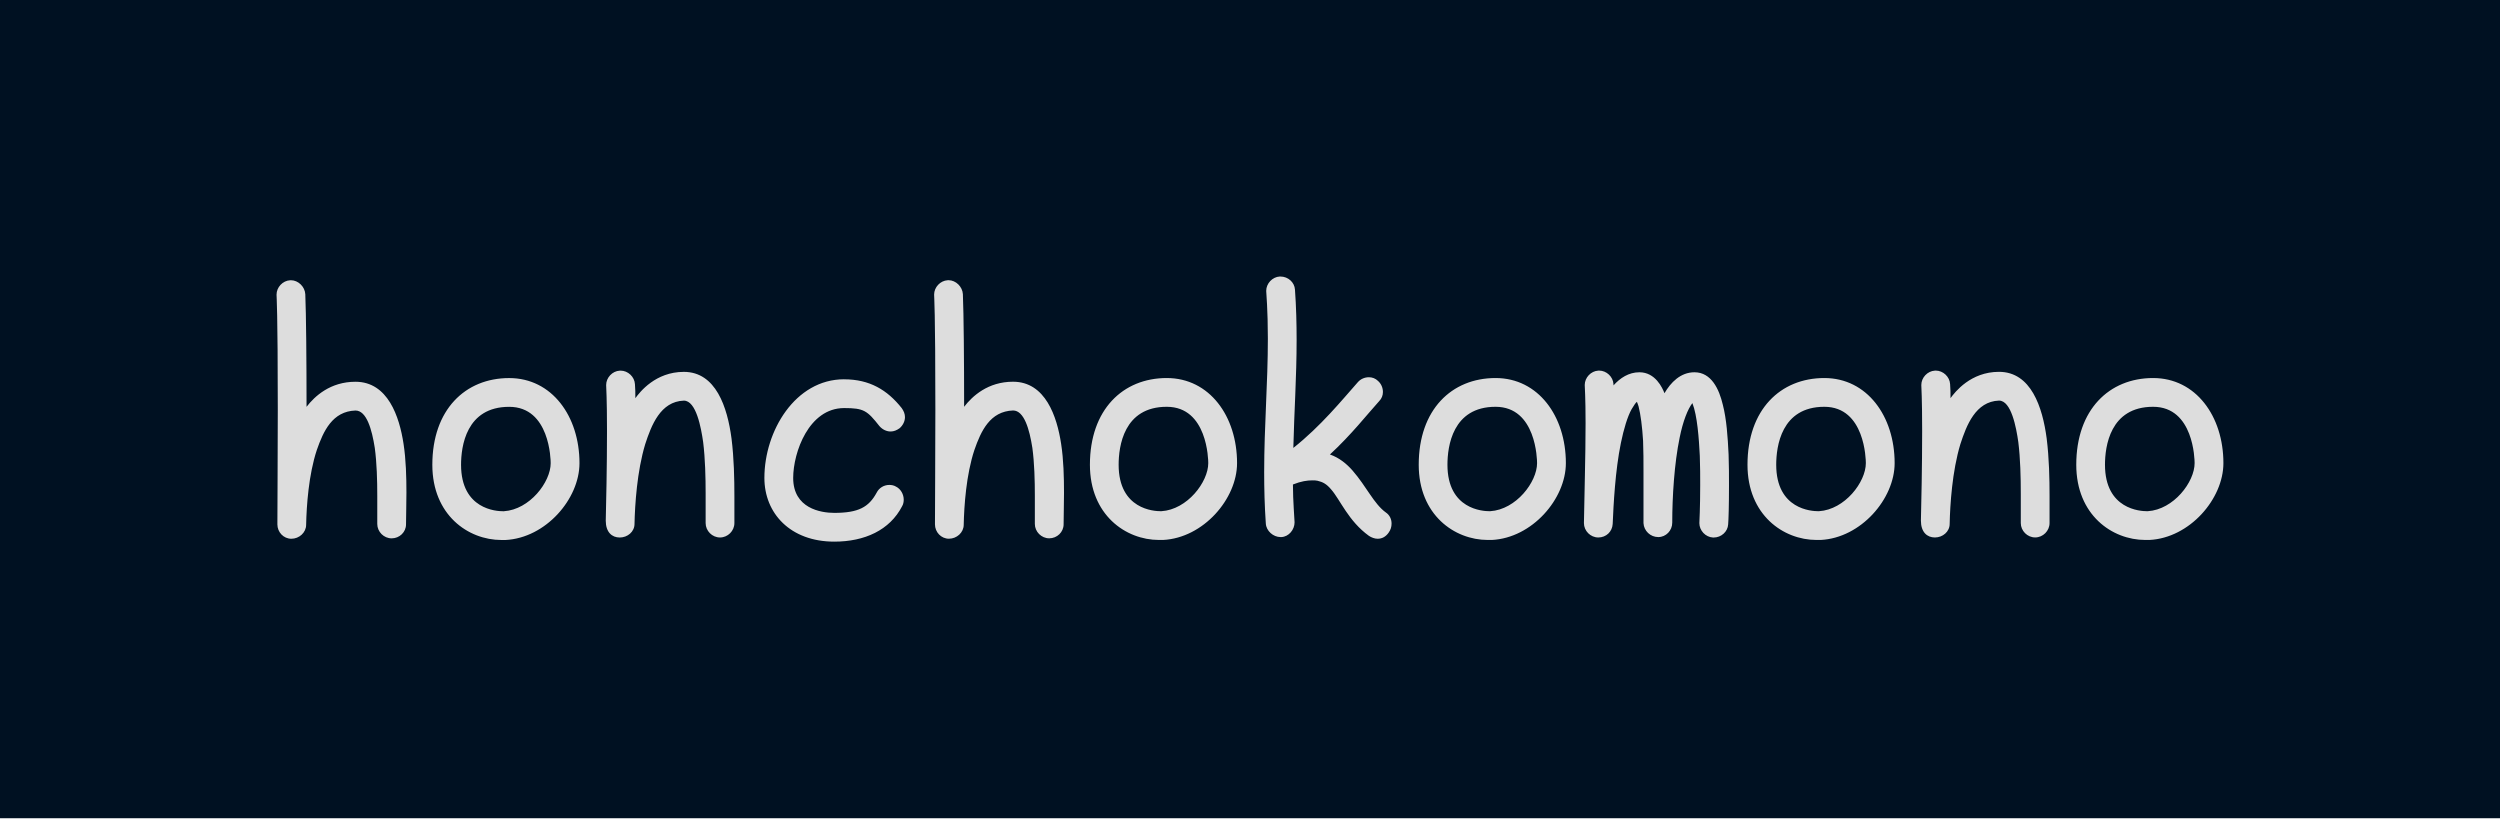
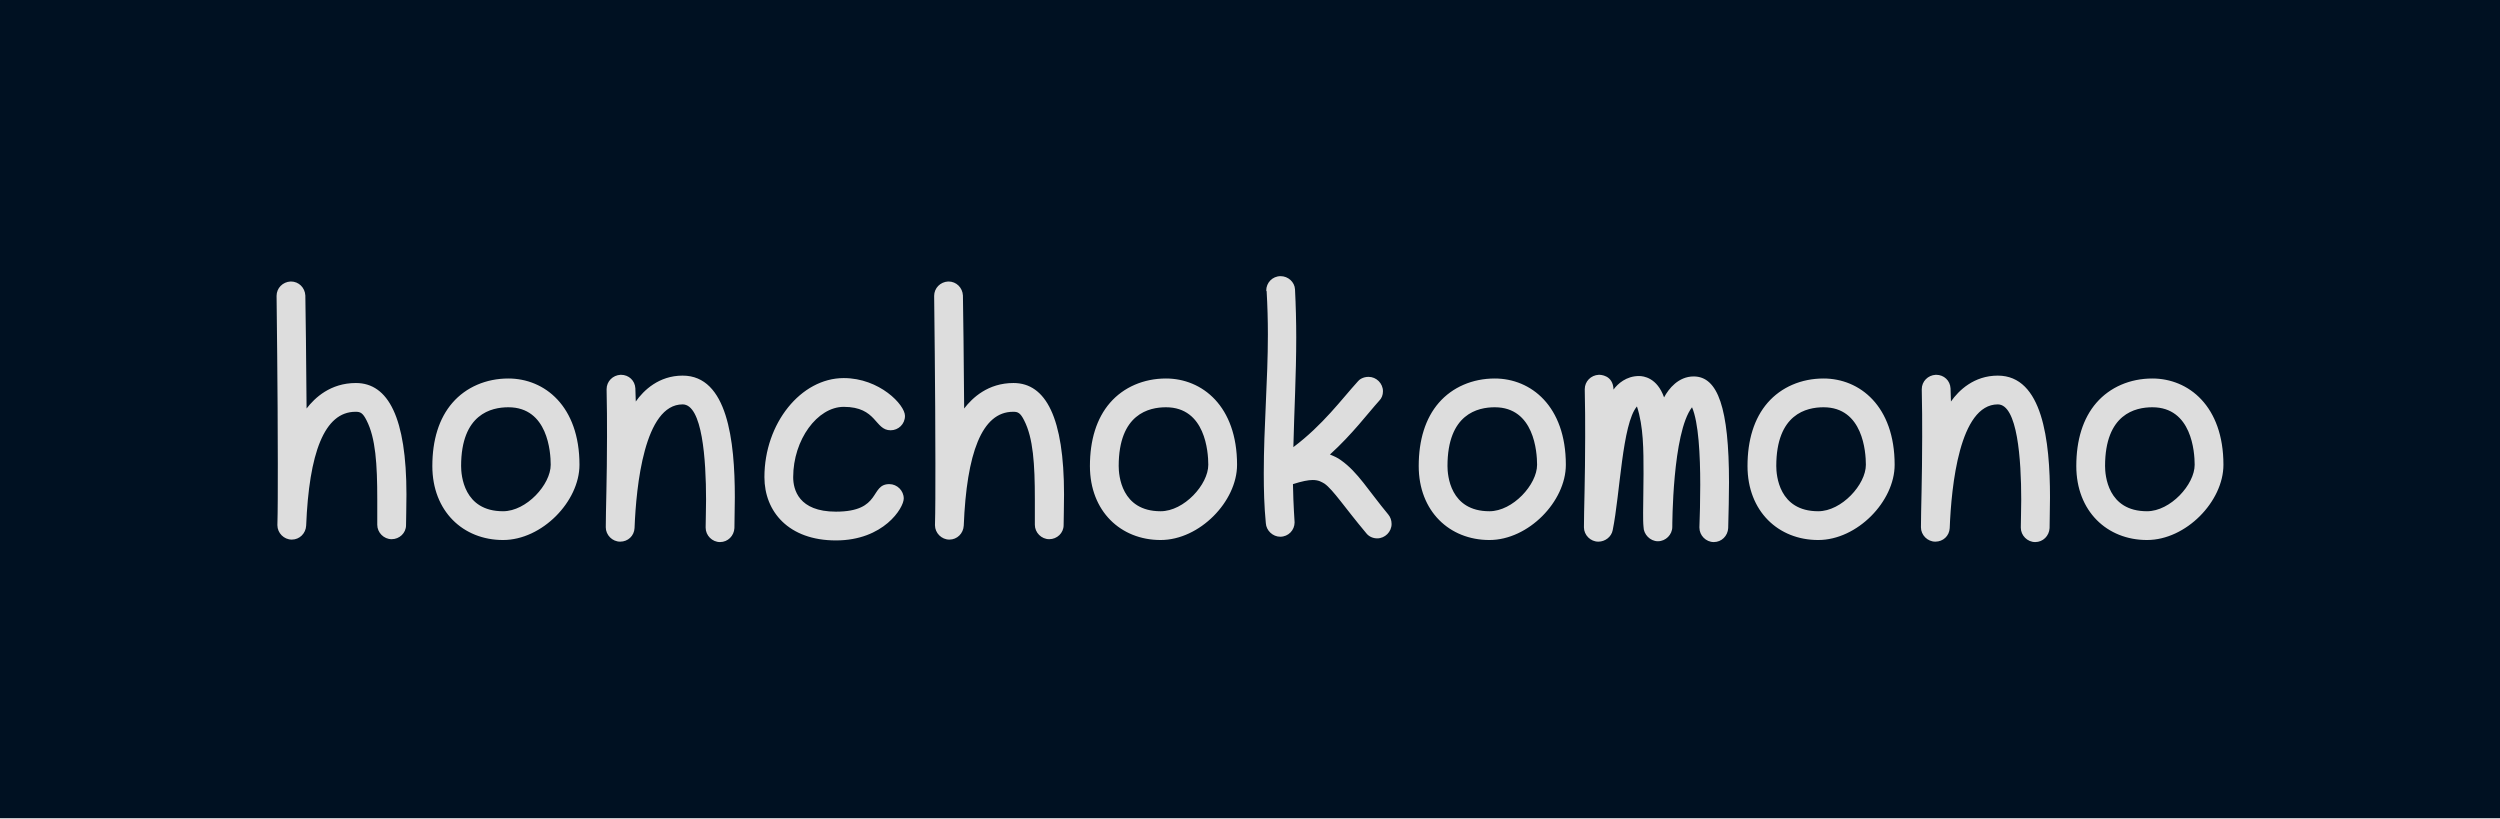
<svg xmlns="http://www.w3.org/2000/svg" width="154.505mm" height="50.568mm" viewBox="0 0 154.505 50.568" version="1.1" id="svg1">
  <defs id="defs1">
+     <rect x="150.978" y="95.562" width="768.934" height="200.664" id="rect3" />
    <rect x="46.931" y="362.355" width="771.783" height="343.575" id="rect1" />
  </defs>
  <g id="layer1" transform="translate(-29.53082,-115.6688)">
    <rect style="fill:#001122;fill-opacity:1;stroke-width:35.444;stroke-linecap:round;stroke-linejoin:round" id="rect2" width="154.505" height="50.568" x="29.531" y="115.669" />
-     <path d="m 47.776,365.171 c -0.203,0.011 -0.372,0.191 -0.372,0.394 0,0.068 0.034,0.394 0.034,3.153 0,1.306 -0.011,2.613 -0.011,3.142 0,0.214 0.169,0.394 0.383,0.394 0.214,0 0.405,-0.169 0.405,-0.383 0.011,-0.518 0.068,-1.374 0.293,-2.05 0.18,-0.518 0.428,-1.059 1.059,-1.081 0.304,0 0.45,0.518 0.529,1.025 0.056,0.417 0.068,0.89 0.068,1.318 v 0.766 c 0,0.214 0.18,0.394 0.394,0.394 0.214,0 0.394,-0.169 0.394,-0.383 0,-0.225 0.011,-0.529 0.011,-0.867 0,-0.417 -0.011,-0.901 -0.079,-1.34 -0.113,-0.743 -0.428,-1.701 -1.318,-1.701 -0.687,0 -1.115,0.394 -1.34,0.687 0,-1.273 -0.011,-2.534 -0.034,-3.086 -0.011,-0.203 -0.191,-0.383 -0.394,-0.383 z m 6.003,2.68 c -1.205,0 -2.106,0.867 -2.106,2.376 0,1.374 0.98,2.061 1.892,2.061 h 0.113 c 1.104,-0.056 2.027,-1.126 2.027,-2.106 0,-1.284 -0.755,-2.331 -1.926,-2.331 z m 0,0.788 c 1.115,0 1.137,1.453 1.137,1.543 0,0.518 -0.574,1.273 -1.284,1.318 h -0.023 c -0.169,0 -1.149,-0.045 -1.149,-1.273 0,-0.496 0.135,-1.588 1.318,-1.588 z m 3.029,-0.991 c -0.203,0.011 -0.372,0.191 -0.372,0.394 0,0.045 0.023,0.36 0.023,1.261 0,0.969 -0.023,2.016 -0.034,2.455 0,0.315 0.169,0.462 0.383,0.462 0.214,0 0.405,-0.158 0.405,-0.372 0.011,-0.518 0.068,-1.442 0.293,-2.185 0.169,-0.518 0.417,-1.171 1.059,-1.194 0.338,0 0.473,0.743 0.529,1.137 0.056,0.45 0.068,0.969 0.068,1.419 v 0.8 c 0,0.214 0.18,0.394 0.394,0.394 0.214,0 0.394,-0.18 0.394,-0.394 v -0.732 c 0,-0.484 -0.011,-1.047 -0.079,-1.588 -0.113,-0.856 -0.428,-1.824 -1.306,-1.824 -0.777,0 -1.205,0.552 -1.329,0.721 0,-0.135 0,-0.259 -0.011,-0.383 -0.011,-0.203 -0.191,-0.372 -0.394,-0.372 z m 6.149,0.236 c -1.34,0 -2.185,1.419 -2.185,2.703 0,0.969 0.71,1.746 1.915,1.746 0.833,0 1.52,-0.315 1.858,-0.969 0.034,-0.056 0.045,-0.124 0.045,-0.18 0,-0.146 -0.079,-0.293 -0.214,-0.36 -0.056,-0.034 -0.124,-0.045 -0.18,-0.045 -0.146,0 -0.282,0.079 -0.349,0.214 -0.214,0.394 -0.496,0.552 -1.16,0.552 -0.372,0 -1.126,-0.124 -1.126,-0.957 0,-0.698 0.428,-1.915 1.396,-1.915 0.541,0 0.631,0.068 0.969,0.496 0.079,0.09 0.191,0.146 0.304,0.146 0.09,0 0.169,-0.034 0.248,-0.09 0.09,-0.079 0.146,-0.191 0.146,-0.304 0,-0.09 -0.034,-0.169 -0.09,-0.248 -0.394,-0.496 -0.878,-0.788 -1.577,-0.788 z m 2.838,-2.714 c -0.203,0.011 -0.372,0.191 -0.372,0.394 0,0.068 0.034,0.394 0.034,3.153 0,1.306 -0.011,2.613 -0.011,3.142 0,0.214 0.169,0.394 0.383,0.394 0.214,0 0.405,-0.169 0.405,-0.383 0.011,-0.518 0.068,-1.374 0.293,-2.05 0.18,-0.518 0.428,-1.059 1.059,-1.081 0.304,0 0.45,0.518 0.529,1.025 0.056,0.417 0.068,0.89 0.068,1.318 v 0.766 c 0,0.214 0.18,0.394 0.394,0.394 0.214,0 0.394,-0.169 0.394,-0.383 0,-0.225 0.011,-0.529 0.011,-0.867 0,-0.417 -0.011,-0.901 -0.079,-1.34 -0.113,-0.743 -0.428,-1.701 -1.318,-1.701 -0.687,0 -1.115,0.394 -1.34,0.687 0,-1.273 -0.011,-2.534 -0.034,-3.086 -0.011,-0.203 -0.191,-0.383 -0.394,-0.383 z m 6.003,2.68 c -1.205,0 -2.106,0.867 -2.106,2.376 0,1.374 0.98,2.061 1.892,2.061 h 0.113 c 1.104,-0.056 2.027,-1.126 2.027,-2.106 0,-1.284 -0.755,-2.331 -1.926,-2.331 z m 0,0.788 c 1.115,0 1.137,1.453 1.137,1.543 0,0.518 -0.574,1.273 -1.284,1.318 h -0.023 c -0.169,0 -1.149,-0.045 -1.149,-1.273 0,-0.496 0.135,-1.588 1.318,-1.588 z m 3.097,-3.57 c -0.203,0.011 -0.372,0.191 -0.372,0.394 0,0.056 0.045,0.507 0.045,1.306 0,1.239 -0.101,2.388 -0.101,3.66 0,0.45 0.011,0.923 0.045,1.408 0.011,0.203 0.203,0.372 0.405,0.372 h 0.023 c 0.203,-0.011 0.36,-0.203 0.36,-0.405 0,-0.068 -0.045,-0.586 -0.045,-1.036 0.225,-0.09 0.394,-0.113 0.529,-0.113 0.056,0 0.101,0 0.146,0.011 0.146,0.034 0.248,0.09 0.372,0.237 0.248,0.282 0.473,0.867 1.036,1.273 0.068,0.045 0.158,0.079 0.237,0.079 0.124,0 0.225,-0.056 0.304,-0.169 0.056,-0.079 0.079,-0.158 0.079,-0.248 0,-0.124 -0.056,-0.236 -0.158,-0.304 -0.327,-0.236 -0.529,-0.71 -0.912,-1.149 -0.158,-0.18 -0.36,-0.349 -0.619,-0.439 0.586,-0.541 1.025,-1.104 1.351,-1.464 0.068,-0.068 0.101,-0.158 0.101,-0.248 0,-0.113 -0.045,-0.225 -0.135,-0.304 -0.068,-0.068 -0.158,-0.101 -0.248,-0.101 -0.113,0 -0.225,0.045 -0.304,0.135 -0.439,0.496 -1.014,1.205 -1.768,1.802 0.023,-0.98 0.09,-1.937 0.09,-2.962 0,-0.439 -0.011,-0.901 -0.045,-1.374 -0.011,-0.203 -0.191,-0.36 -0.394,-0.36 z m 5.913,2.782 c -1.205,0 -2.106,0.867 -2.106,2.376 0,1.374 0.98,2.061 1.892,2.061 h 0.113 c 1.104,-0.056 2.027,-1.126 2.027,-2.106 0,-1.284 -0.755,-2.331 -1.926,-2.331 z m 0,0.788 c 1.115,0 1.137,1.453 1.137,1.543 0,0.518 -0.574,1.273 -1.284,1.318 h -0.023 c -0.169,0 -1.149,-0.045 -1.149,-1.273 0,-0.496 0.135,-1.588 1.318,-1.588 z m 2.815,-0.991 c -0.203,0.011 -0.372,0.191 -0.372,0.394 0,0.045 0.023,0.327 0.023,1.047 0,0.923 -0.034,1.971 -0.045,2.737 0,0.214 0.18,0.394 0.394,0.394 0.214,0 0.383,-0.158 0.394,-0.372 0.023,-0.529 0.068,-1.453 0.225,-2.219 0.079,-0.383 0.18,-0.721 0.293,-0.923 0.068,-0.113 0.113,-0.18 0.146,-0.203 0.011,0.034 0.034,0.079 0.045,0.124 0.056,0.214 0.101,0.563 0.124,0.946 0.011,0.27 0.011,0.563 0.011,0.845 v 1.115 0.282 0.011 c 0.011,0.214 0.191,0.383 0.405,0.383 0.214,0 0.383,-0.18 0.383,-0.394 0,-0.71 0.056,-1.622 0.203,-2.331 0.09,-0.45 0.225,-0.788 0.349,-0.946 0.135,0.338 0.18,0.98 0.203,1.442 0.011,0.293 0.011,0.563 0.011,0.8 0,0.631 -0.023,1.025 -0.023,1.047 0,0.203 0.169,0.383 0.372,0.394 h 0.023 c 0.203,0 0.383,-0.158 0.394,-0.36 0.011,-0.124 0.023,-0.518 0.023,-1.07 0,-0.259 0,-0.541 -0.011,-0.845 -0.023,-0.484 -0.056,-0.969 -0.158,-1.363 -0.101,-0.428 -0.315,-0.89 -0.777,-0.89 -0.383,0 -0.653,0.282 -0.822,0.574 -0.056,-0.146 -0.248,-0.574 -0.687,-0.574 -0.293,0 -0.529,0.158 -0.71,0.36 v -0.034 c -0.011,-0.203 -0.191,-0.372 -0.394,-0.372 z m 6.194,0.203 c -1.205,0 -2.106,0.867 -2.106,2.376 0,1.374 0.98,2.061 1.892,2.061 h 0.113 c 1.104,-0.056 2.027,-1.126 2.027,-2.106 0,-1.284 -0.755,-2.331 -1.926,-2.331 z m 0,0.788 c 1.115,0 1.137,1.453 1.137,1.543 0,0.518 -0.574,1.273 -1.284,1.318 h -0.023 c -0.169,0 -1.149,-0.045 -1.149,-1.273 0,-0.496 0.135,-1.588 1.318,-1.588 z m 3.029,-0.991 c -0.203,0.011 -0.372,0.191 -0.372,0.394 0,0.045 0.023,0.36 0.023,1.261 0,0.969 -0.023,2.016 -0.034,2.455 0,0.315 0.169,0.462 0.383,0.462 0.214,0 0.405,-0.158 0.405,-0.372 0.011,-0.518 0.068,-1.442 0.293,-2.185 0.169,-0.518 0.417,-1.171 1.059,-1.194 0.338,0 0.473,0.743 0.529,1.137 0.056,0.45 0.068,0.969 0.068,1.419 v 0.8 c 0,0.214 0.18,0.394 0.394,0.394 0.214,0 0.394,-0.18 0.394,-0.394 v -0.732 c 0,-0.484 -0.011,-1.047 -0.079,-1.588 -0.113,-0.856 -0.428,-1.824 -1.306,-1.824 -0.777,0 -1.205,0.552 -1.329,0.721 0,-0.135 0,-0.259 -0.011,-0.383 -0.011,-0.203 -0.191,-0.372 -0.394,-0.372 z m 5.98,0.203 c -1.205,0 -2.106,0.867 -2.106,2.376 0,1.374 0.98,2.061 1.892,2.061 h 0.113 c 1.104,-0.056 2.027,-1.126 2.027,-2.106 0,-1.284 -0.755,-2.331 -1.926,-2.331 z m 0,0.788 c 1.115,0 1.137,1.453 1.137,1.543 0,0.518 -0.574,1.273 -1.284,1.318 h -0.023 c -0.169,0 -1.149,-0.045 -1.149,-1.273 0,-0.496 0.135,-1.588 1.318,-1.588 z" id="text1" style="font-size:11.262px;font-family:honchokomono;-inkscape-font-specification:'honchokomono, Normal';white-space:pre;fill:#dddddd;stroke-width:60;stroke-linecap:round;stroke-linejoin:round" transform="matrix(2.255379,0,0,2.255379,-60.29209,-690.609)" aria-label="honchokomono" />
+     <path d="m 173.539,145.36 c -5.952,0 -9.6,3.456 -11.52,5.952 -0.096,-11.136 -0.192,-22.176 -0.288,-26.4 -0.096,-1.824 -1.536,-3.264 -3.36,-3.264 h -0.096 c -1.824,0.096 -3.264,1.536 -3.264,3.36 0,0.48 0.288,22.656 0.288,39.168 0,5.952 0,11.136 -0.096,14.304 v 0.096 c 0,1.824 1.536,3.36 3.36,3.36 1.824,0 3.264,-1.44 3.36,-3.264 0.672,-16.896 4.224,-26.592 11.52,-26.592 0,0 0,0 0.096,0 1.056,0 1.632,0.288 2.496,2.016 2.112,4.128 2.496,10.176 2.496,18.432 0,1.92 0,3.936 0,5.952 0,1.824 1.536,3.36 3.36,3.36 1.824,0 3.36,-1.44 3.36,-3.264 0,-1.344 0.096,-4.032 0.096,-7.2 0,-17.856 -4.224,-26.016 -11.808,-26.016 z m 34.368,36.672 c 9.12,0 17.856,-9.024 17.856,-17.568 0,-13.728 -8.16,-20.16 -16.608,-20.16 -5.184,0 -9.888,2.016 -13.056,5.664 -3.168,3.648 -4.704,8.736 -4.704,14.784 0,10.56 7.2,17.28 16.512,17.28 z m 11.136,-17.568 c 0,4.608 -5.664,10.848 -11.136,10.848 -9.216,0 -9.792,-8.448 -9.792,-10.56 0,-12.192 7.104,-13.728 11.04,-13.728 9.216,0 9.888,10.464 9.888,13.44 z m 39.552,18.048 c 1.824,0 3.264,-1.44 3.36,-3.264 0,-2.208 0.096,-4.704 0.096,-7.2 0,-13.248 -1.728,-28.416 -12.192,-28.416 -5.568,0 -9.12,3.456 -10.944,6.048 0,-0.96 -0.096,-2.016 -0.096,-3.072 -0.096,-1.824 -1.536,-3.168 -3.36,-3.168 h -0.096 c -1.824,0.096 -3.264,1.536 -3.264,3.36 v 0.096 c 0.096,3.84 0.096,7.584 0.096,11.04 0,9.6 -0.288,17.376 -0.288,21.12 0,1.824 1.536,3.36 3.36,3.36 1.824,0 3.264,-1.344 3.36,-3.168 0.384,-9.888 2.304,-28.896 11.232,-28.896 4.608,0 5.472,12.864 5.472,22.272 0,2.496 -0.096,4.704 -0.096,6.336 v 0.192 c 0,1.824 1.536,3.36 3.36,3.36 z m 10.368,-15.168 c 0,8.064 5.664,14.784 16.704,14.784 11.136,0 15.84,-7.584 15.84,-9.792 0,-1.824 -1.536,-3.36 -3.36,-3.36 -4.608,0 -1.728,6.432 -12.48,6.432 -8.736,0 -9.984,-5.184 -9.984,-8.064 0,-8.736 5.664,-16.416 11.808,-16.416 7.776,0 7.2,5.472 10.944,5.472 1.824,0 3.36,-1.44 3.36,-3.36 0,-2.592 -5.952,-8.832 -14.304,-8.832 -9.984,0 -18.528,10.56 -18.528,23.136 z m 58.176,-21.984 c -5.952,0 -9.6,3.456 -11.52,5.952 -0.096,-11.136 -0.192,-22.176 -0.288,-26.4 -0.096,-1.824 -1.536,-3.264 -3.36,-3.264 h -0.096 c -1.824,0.096 -3.264,1.536 -3.264,3.36 0,0.48 0.288,22.656 0.288,39.168 0,5.952 0,11.136 -0.096,14.304 v 0.096 c 0,1.824 1.536,3.36 3.36,3.36 1.824,0 3.264,-1.44 3.36,-3.264 0.672,-16.896 4.224,-26.592 11.52,-26.592 0,0 0,0 0.096,0 1.056,0 1.632,0.288 2.496,2.016 2.112,4.128 2.496,10.176 2.496,18.432 0,1.92 0,3.936 0,5.952 0,1.824 1.536,3.36 3.36,3.36 1.824,0 3.36,-1.44 3.36,-3.264 0,-1.344 0.096,-4.032 0.096,-7.2 0,-17.856 -4.224,-26.016 -11.808,-26.016 z m 34.368,36.672 c 9.12,0 17.856,-9.024 17.856,-17.568 0,-13.728 -8.16,-20.16 -16.608,-20.16 -5.184,0 -9.888,2.016 -13.056,5.664 -3.168,3.648 -4.704,8.736 -4.704,14.784 0,10.56 7.2,17.28 16.512,17.28 z m 11.136,-17.568 c 0,4.608 -5.664,10.848 -11.136,10.848 -9.216,0 -9.792,-8.448 -9.792,-10.56 0,-12.192 7.104,-13.728 11.04,-13.728 9.216,0 9.888,10.464 9.888,13.44 z m 13.536,-40.704 c 0,0.096 0.096,0.096 0.096,0.192 0.192,3.36 0.288,6.72 0.288,10.08 0,10.752 -0.96,21.312 -0.96,32.448 0,3.84 0.096,7.68 0.48,11.616 0.096,1.728 1.632,3.168 3.36,3.168 1.92,0 3.36,-1.536 3.36,-3.36 0,-0.384 -0.288,-3.648 -0.384,-8.928 2.112,-0.672 3.552,-0.96 4.608,-0.96 1.44,0 2.112,0.48 2.784,0.864 2.016,1.44 4.704,5.568 9.696,11.52 0.576,0.768 1.536,1.248 2.592,1.248 1.824,0 3.36,-1.536 3.36,-3.36 0,-0.864 -0.288,-1.632 -0.768,-2.208 -4.704,-5.664 -7.104,-9.888 -11.04,-12.672 -0.768,-0.576 -1.632,-0.96 -2.592,-1.344 5.28,-4.8 8.832,-9.6 11.52,-12.576 0.576,-0.576 0.864,-1.344 0.864,-2.208 0,-1.824 -1.536,-3.36 -3.36,-3.36 -1.344,0 -2.208,0.672 -2.496,1.056 -3.84,4.224 -8.16,10.176 -15.072,15.36 0.192,-8.352 0.672,-16.896 0.672,-25.632 0,-3.648 -0.096,-7.392 -0.288,-11.232 -0.096,-1.728 -1.632,-3.072 -3.36,-3.072 -1.92,0 -3.36,1.536 -3.36,3.36 z m 52.128,58.272 c 9.12,0 17.856,-9.024 17.856,-17.568 0,-13.728 -8.16,-20.16 -16.608,-20.16 -5.184,0 -9.888,2.016 -13.056,5.664 -3.168,3.648 -4.704,8.736 -4.704,14.784 0,10.56 7.2,17.28 16.512,17.28 z m 11.136,-17.568 c 0,4.608 -5.664,10.848 -11.136,10.848 -9.216,0 -9.792,-8.448 -9.792,-10.56 0,-12.192 7.104,-13.728 11.04,-13.728 9.216,0 9.888,10.464 9.888,13.44 z m 36.192,-13.44 c 1.536,3.552 1.92,11.136 1.92,18.144 0,3.744 -0.096,7.296 -0.192,9.792 v 0.192 c 0,1.824 1.536,3.36 3.36,3.36 1.824,0 3.264,-1.44 3.36,-3.264 0.096,-3.84 0.192,-7.392 0.192,-10.656 0,-17.376 -2.592,-24.768 -8.256,-24.768 -3.552,0 -5.856,2.88 -6.912,4.896 -1.632,-4.608 -4.8,-4.992 -5.856,-4.992 -2.976,0 -4.992,1.824 -5.952,3.168 -0.096,-3.456 -3.168,-3.456 -3.36,-3.456 h -0.096 c -1.824,0.096 -3.264,1.536 -3.264,3.36 v 0.096 c 0.096,3.84 0.096,7.584 0.096,11.04 0,9.6 -0.288,17.376 -0.288,21.12 0,1.824 1.536,3.36 3.36,3.36 1.632,0 3.072,-1.152 3.36,-2.688 1.728,-8.448 2.208,-24.864 5.664,-28.896 1.536,4.704 1.536,10.08 1.536,15.744 0,3.264 -0.096,6.432 -0.096,9.024 0,1.344 0,2.496 0.096,3.36 0,1.728 1.536,3.36 3.36,3.36 1.824,0 3.36,-1.536 3.36,-3.36 0,-0.192 0,-21.984 4.608,-27.936 z m 29.472,31.008 c 9.12,0 17.856,-9.024 17.856,-17.568 0,-13.728 -8.16,-20.16 -16.608,-20.16 -5.184,0 -9.888,2.016 -13.056,5.664 -3.168,3.648 -4.704,8.736 -4.704,14.784 0,10.56 7.2,17.28 16.512,17.28 z m 11.136,-17.568 c 0,4.608 -5.664,10.848 -11.136,10.848 -9.216,0 -9.792,-8.448 -9.792,-10.56 0,-12.192 7.104,-13.728 11.04,-13.728 9.216,0 9.888,10.464 9.888,13.44 z m 39.552,18.048 c 1.824,0 3.264,-1.44 3.36,-3.264 0,-2.208 0.096,-4.704 0.096,-7.2 0,-13.248 -1.728,-28.416 -12.192,-28.416 -5.568,0 -9.12,3.456 -10.944,6.048 0,-0.96 -0.096,-2.016 -0.096,-3.072 -0.096,-1.824 -1.536,-3.168 -3.36,-3.168 h -0.096 c -1.824,0.096 -3.264,1.536 -3.264,3.36 v 0.096 c 0.096,3.84 0.096,7.584 0.096,11.04 0,9.6 -0.288,17.376 -0.288,21.12 0,1.824 1.536,3.36 3.36,3.36 1.824,0 3.264,-1.344 3.36,-3.168 0.384,-9.888 2.304,-28.896 11.232,-28.896 4.608,0 5.472,12.864 5.472,22.272 0,2.496 -0.096,4.704 -0.096,6.336 v 0.192 c 0,1.824 1.536,3.36 3.36,3.36 z m 26.112,-0.48 c 9.12,0 17.856,-9.024 17.856,-17.568 0,-13.728 -8.16,-20.16 -16.608,-20.16 -5.184,0 -9.888,2.016 -13.056,5.664 -3.168,3.648 -4.704,8.736 -4.704,14.784 0,10.56 7.2,17.28 16.512,17.28 z m 11.136,-17.568 c 0,4.608 -5.664,10.848 -11.136,10.848 -9.216,0 -9.792,-8.448 -9.792,-10.56 0,-12.192 7.104,-13.728 11.04,-13.728 9.216,0 9.888,10.464 9.888,13.44 z" id="text1" style="font-size:96px;font-family:honchokomono;-inkscape-font-specification:'honchokomono, Normal';white-space:pre;fill:#dddddd;stroke-width:70;stroke-linecap:round;stroke-linejoin:round" transform="matrix(0.2645833,0,0,0.2645833,5.610351,100.8801)" aria-label="honchokomono" />
  </g>
</svg>
